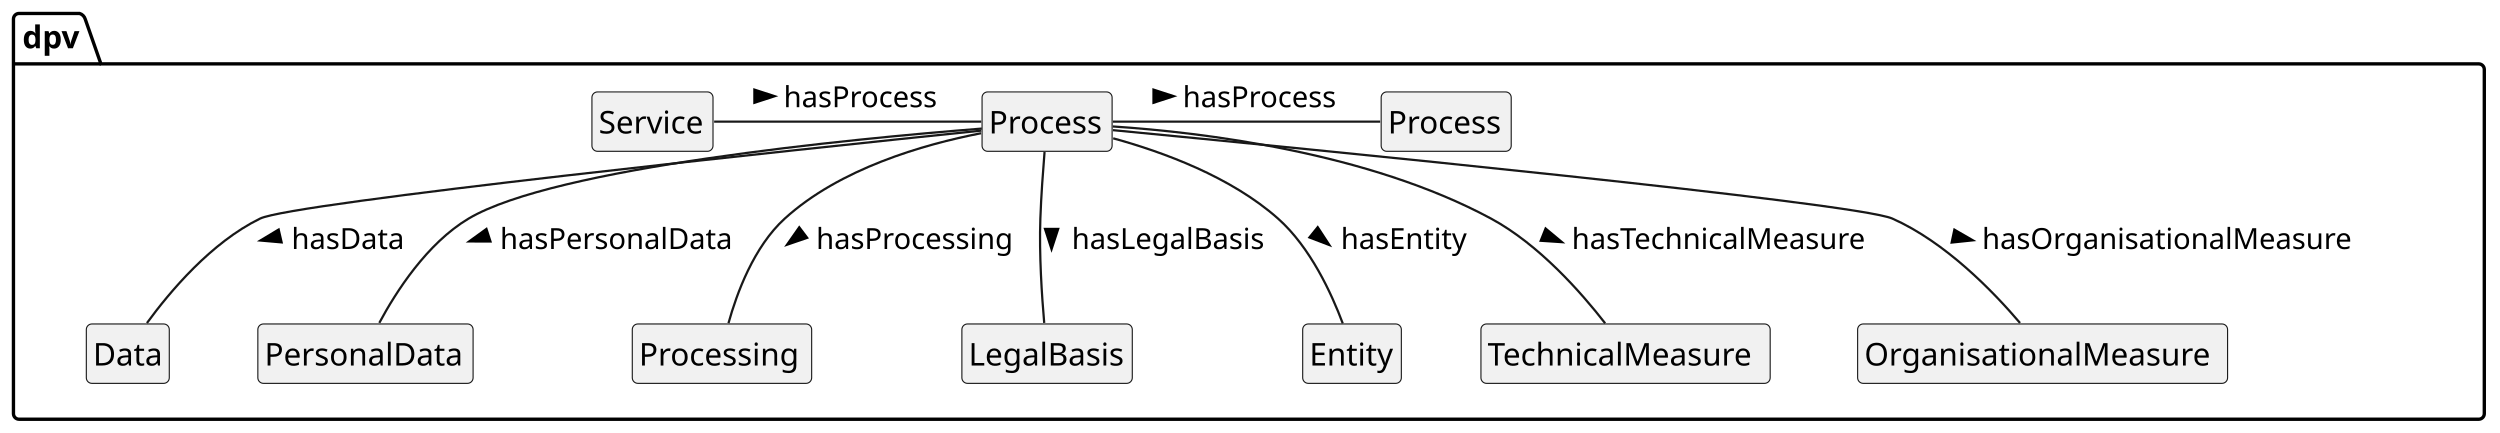
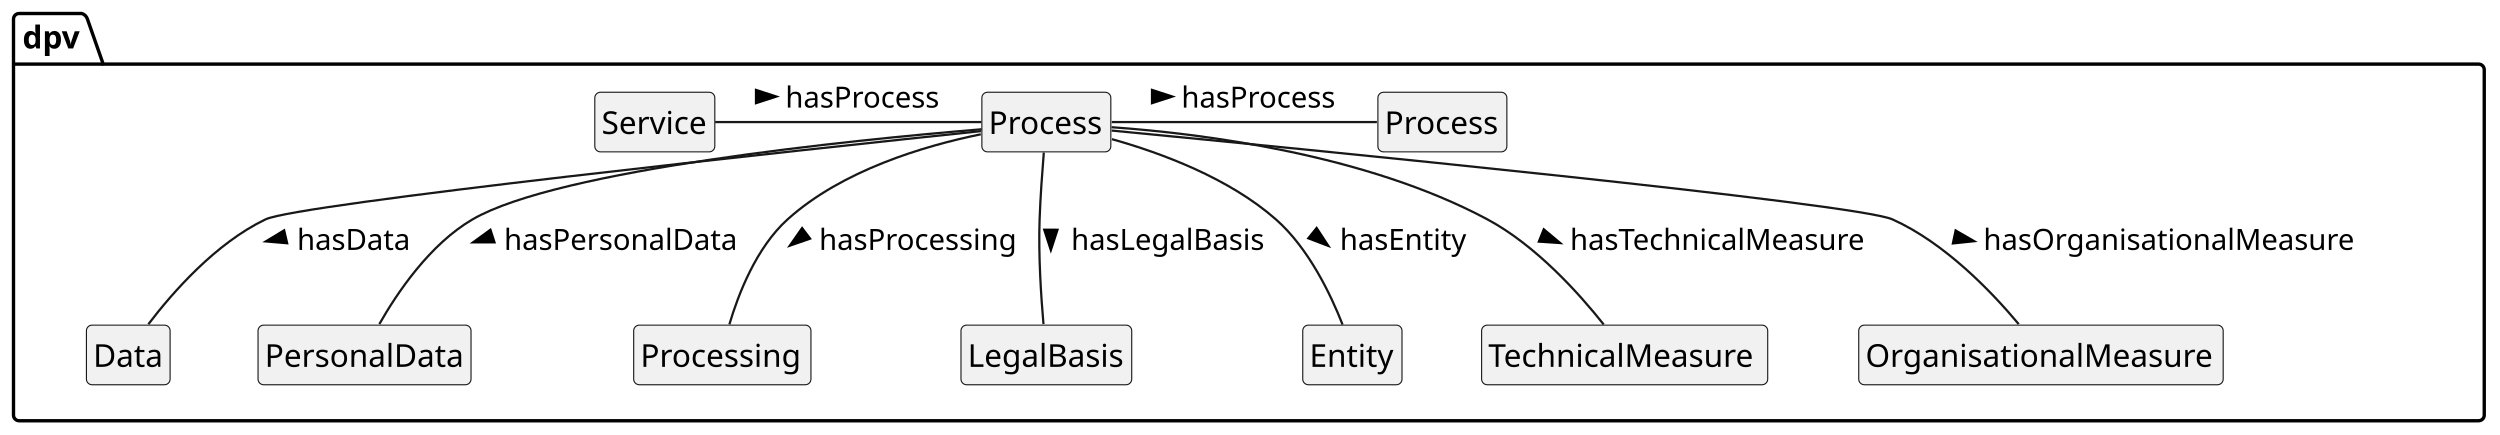
- <svg xmlns="http://www.w3.org/2000/svg" contentStyleType="text/css" height="193px" preserveAspectRatio="none" style="width:1115px;height:193px;background:#FFFFFF;" version="1.1" viewBox="0 0 1115 193" width="1115px" zoomAndPan="magnify">
+ <svg xmlns="http://www.w3.org/2000/svg" contentStyleType="text/css" data-diagram-type="CLASS" height="193px" preserveAspectRatio="none" style="width:1111px;height:193px;background:#FFFFFF;" version="1.1" viewBox="0 0 1111 193" width="1111px" zoomAndPan="magnify">
  <defs />
  <g>
    <g id="cluster_dpv">
-       <path d="M8.5,6 L35.5,6 A3.75,3.75 0 0 1 38,8.5 L45,28.488 L1105.5,28.488 A2.5,2.5 0 0 1 1108,30.988 L1108,184.48 A2.5,2.5 0 0 1 1105.5,186.98 L8.5,186.98 A2.5,2.5 0 0 1 6,184.48 L6,8.5 A2.5,2.5 0 0 1 8.5,6 " fill="none" style="stroke:#000000;stroke-width:1.5;" />
-       <line style="stroke:#000000;stroke-width:1.5;" x1="6" x2="45" y1="28.488" y2="28.488" />
-       <text fill="#000000" font-family="sans-serif" font-size="14" font-weight="bold" lengthAdjust="spacing" textLength="26" x="10" y="21.535">dpv</text>
+       <path d="M8.5,6 L36.358,6 A3.75,3.75 0 0 1 38.858,8.5 L45.858,28.488 L1101.5,28.488 A2.5,2.5 0 0 1 1104,30.988 L1104,184.48 A2.5,2.5 0 0 1 1101.5,186.98 L8.5,186.98 A2.5,2.5 0 0 1 6,184.48 L6,8.5 A2.5,2.5 0 0 1 8.5,6 " fill="transparent" style="stroke:#000000;stroke-width:1.5;" />
+       <line style="stroke:#000000;stroke-width:1.5;" x1="6" x2="45.858" y1="28.488" y2="28.488" />
+       <text fill="#000000" font-family="sans-serif" font-size="14" font-weight="bold" lengthAdjust="spacing" textLength="26.858" x="10" y="21.535">dpv</text>
    </g>
    <g id="elem_Process">
-       <rect codeLine="4" fill="#F1F1F1" height="26.488" id="Process" rx="2.5" ry="2.5" style="stroke:#181818;stroke-width:0.5;" width="58" x="438" y="41" />
-       <text fill="#000000" font-family="sans-serif" font-size="14" lengthAdjust="spacing" textLength="52" x="441" y="59.535">Process</text>
+       <rect codeLine="4" fill="#F1F1F1" height="26.488" id="Process" rx="2.5" ry="2.5" style="stroke:#181818;stroke-width:0.5;" width="57.31" x="436.34" y="41" />
+       <text fill="#000000" font-family="sans-serif" font-size="14" lengthAdjust="spacing" textLength="51.31" x="439.34" y="59.535">Process</text>
    </g>
    <g id="elem_Data">
-       <rect codeLine="5" fill="#F1F1F1" height="26.488" id="Data" rx="2.5" ry="2.5" style="stroke:#181818;stroke-width:0.5;" width="37" x="38.5" y="144.49" />
-       <text fill="#000000" font-family="sans-serif" font-size="14" lengthAdjust="spacing" textLength="31" x="41.5" y="163.025">Data</text>
+       <rect codeLine="5" fill="#F1F1F1" height="26.488" id="Data" rx="2.5" ry="2.5" style="stroke:#181818;stroke-width:0.5;" width="37.185" x="38.41" y="144.49" />
+       <text fill="#000000" font-family="sans-serif" font-size="14" lengthAdjust="spacing" textLength="31.186" x="41.41" y="163.025">Data</text>
    </g>
    <g id="elem_PersonalData">
-       <rect codeLine="6" fill="#F1F1F1" height="26.488" id="PersonalData" rx="2.5" ry="2.5" style="stroke:#181818;stroke-width:0.5;" width="96" x="115" y="144.49" />
-       <text fill="#000000" font-family="sans-serif" font-size="14" lengthAdjust="spacing" textLength="90" x="118" y="163.025">PersonalData</text>
+       <rect codeLine="6" fill="#F1F1F1" height="26.488" id="PersonalData" rx="2.5" ry="2.5" style="stroke:#181818;stroke-width:0.5;" width="94.655" x="114.67" y="144.49" />
+       <text fill="#000000" font-family="sans-serif" font-size="14" lengthAdjust="spacing" textLength="88.655" x="117.67" y="163.025">PersonalData</text>
    </g>
    <g id="elem_Processing">
-       <rect codeLine="7" fill="#F1F1F1" height="26.488" id="Processing" rx="2.5" ry="2.5" style="stroke:#181818;stroke-width:0.5;" width="80" x="282" y="144.49" />
-       <text fill="#000000" font-family="sans-serif" font-size="14" lengthAdjust="spacing" textLength="74" x="285" y="163.025">Processing</text>
+       <rect codeLine="7" fill="#F1F1F1" height="26.488" id="Processing" rx="2.5" ry="2.5" style="stroke:#181818;stroke-width:0.5;" width="78.775" x="281.61" y="144.49" />
+       <text fill="#000000" font-family="sans-serif" font-size="14" lengthAdjust="spacing" textLength="72.775" x="284.61" y="163.025">Processing</text>
    </g>
    <g id="elem_LegalBasis">
-       <rect codeLine="8" fill="#F1F1F1" height="26.488" id="LegalBasis" rx="2.5" ry="2.5" style="stroke:#181818;stroke-width:0.5;" width="76" x="429" y="144.49" />
-       <text fill="#000000" font-family="sans-serif" font-size="14" lengthAdjust="spacing" textLength="70" x="432" y="163.025">LegalBasis</text>
+       <rect codeLine="8" fill="#F1F1F1" height="26.488" id="LegalBasis" rx="2.5" ry="2.5" style="stroke:#181818;stroke-width:0.5;" width="75.877" x="427.06" y="144.49" />
+       <text fill="#000000" font-family="sans-serif" font-size="14" lengthAdjust="spacing" textLength="69.877" x="430.06" y="163.025">LegalBasis</text>
    </g>
    <g id="elem_Entity">
-       <rect codeLine="9" fill="#F1F1F1" height="26.488" id="Entity" rx="2.5" ry="2.5" style="stroke:#181818;stroke-width:0.5;" width="44" x="581" y="144.49" />
-       <text fill="#000000" font-family="sans-serif" font-size="14" lengthAdjust="spacing" textLength="38" x="584" y="163.025">Entity</text>
+       <rect codeLine="9" fill="#F1F1F1" height="26.488" id="Entity" rx="2.5" ry="2.5" style="stroke:#181818;stroke-width:0.5;" width="44.11" x="578.94" y="144.49" />
+       <text fill="#000000" font-family="sans-serif" font-size="14" lengthAdjust="spacing" textLength="38.11" x="581.94" y="163.025">Entity</text>
    </g>
    <g id="elem_TechnicalMeasure">
-       <rect codeLine="10" fill="#F1F1F1" height="26.488" id="TechnicalMeasure" rx="2.5" ry="2.5" style="stroke:#181818;stroke-width:0.5;" width="129" x="660.5" y="144.49" />
-       <text fill="#000000" font-family="sans-serif" font-size="14" lengthAdjust="spacing" textLength="123" x="663.5" y="163.025">TechnicalMeasure</text>
+       <rect codeLine="10" fill="#F1F1F1" height="26.488" id="TechnicalMeasure" rx="2.5" ry="2.5" style="stroke:#181818;stroke-width:0.5;" width="127.14" x="658.43" y="144.49" />
+       <text fill="#000000" font-family="sans-serif" font-size="14" lengthAdjust="spacing" textLength="121.14" x="661.43" y="163.025">TechnicalMeasure</text>
    </g>
    <g id="elem_OrganisationalMeasure">
-       <rect codeLine="11" fill="#F1F1F1" height="26.488" id="OrganisationalMeasure" rx="2.5" ry="2.5" style="stroke:#181818;stroke-width:0.5;" width="165" x="828.5" y="144.49" />
-       <text fill="#000000" font-family="sans-serif" font-size="14" lengthAdjust="spacing" textLength="159" x="831.5" y="163.025">OrganisationalMeasure</text>
+       <rect codeLine="11" fill="#F1F1F1" height="26.488" id="OrganisationalMeasure" rx="2.5" ry="2.5" style="stroke:#181818;stroke-width:0.5;" width="161.962" x="826.02" y="144.49" />
+       <text fill="#000000" font-family="sans-serif" font-size="14" lengthAdjust="spacing" textLength="155.962" x="829.02" y="163.025">OrganisationalMeasure</text>
    </g>
    <g id="elem_Process2">
-       <rect codeLine="12" fill="#F1F1F1" height="26.488" id="Process2" rx="2.5" ry="2.5" style="stroke:#181818;stroke-width:0.5;" width="58" x="616" y="41" />
-       <text fill="#000000" font-family="sans-serif" font-size="14" lengthAdjust="spacing" textLength="52" x="619" y="59.535">Process</text>
+       <rect codeLine="12" fill="#F1F1F1" height="26.488" id="Process2" rx="2.5" ry="2.5" style="stroke:#181818;stroke-width:0.5;" width="57.31" x="612.34" y="41" />
+       <text fill="#000000" font-family="sans-serif" font-size="14" lengthAdjust="spacing" textLength="51.31" x="615.34" y="59.535">Process</text>
    </g>
    <g id="elem_Service">
-       <rect codeLine="13" fill="#F1F1F1" height="26.488" id="Service" rx="2.5" ry="2.5" style="stroke:#181818;stroke-width:0.5;" width="54" x="264" y="41" />
-       <text fill="#000000" font-family="sans-serif" font-size="14" lengthAdjust="spacing" textLength="48" x="267" y="59.535">Service</text>
+       <rect codeLine="13" fill="#F1F1F1" height="26.488" id="Service" rx="2.5" ry="2.5" style="stroke:#181818;stroke-width:0.5;" width="53.332" x="264.33" y="41" />
+       <text fill="#000000" font-family="sans-serif" font-size="14" lengthAdjust="spacing" textLength="47.332" x="267.33" y="59.535">Service</text>
    </g>
    <g id="link_Process_Data">
-       <path codeLine="16" d="M437.6,58.26 C355.78,66.7 130.43,90.46 116,97.49 C94.21,108.11 75.74,130.09 65.53,144.08 " fill="none" id="Process-Data" style="stroke:#181818;stroke-width:1.0;" />
-       <polygon fill="#000000" points="116.128,107.269,125.602,108.1,124.281,102.372,116.128,107.269" style="stroke:#000000;stroke-width:1.0;" />
-       <text fill="#000000" font-family="sans-serif" font-size="13" lengthAdjust="spacing" textLength="51" x="130" y="111.058">hasData</text>
+       <path codeLine="16" d="M435.94,58.27 C355.07,66.77 132.32,90.64 118,97.49 C95.76,108.13 76.58,130.1 65.93,144.09 " fill="transparent" id="Process-Data" style="stroke:#181818;stroke-width:1;" />
+       <polygon fill="#000000" points="118.129,107.275,127.605,108.094,126.276,102.368,118.129,107.275" style="stroke:#000000;stroke-width:1;" />
+       <text fill="#000000" font-family="sans-serif" font-size="13" lengthAdjust="spacing" textLength="50.832" x="132" y="111.058">hasData</text>
    </g>
    <g id="link_Process_PersonalData">
-       <path codeLine="17" d="M437.88,57.34 C378.82,62.01 247.33,74.7 209,97.49 C190.42,108.54 176.59,130.17 169.17,144.01 " fill="none" id="Process-PersonalData" style="stroke:#181818;stroke-width:1.0;" />
-       <polygon fill="#000000" points="209.241,107.68,218.752,107.701,216.948,102.106,209.241,107.68" style="stroke:#000000;stroke-width:1.0;" />
-       <text fill="#000000" font-family="sans-serif" font-size="13" lengthAdjust="spacing" textLength="104" x="223" y="111.058">hasPersonalData</text>
+       <path codeLine="17" d="M436.25,57.44 C377.95,62.29 248.11,75.32 210,97.49 C191.01,108.54 176.46,130.17 168.58,144.02 " fill="transparent" id="Process-PersonalData" style="stroke:#181818;stroke-width:1;" />
+       <polygon fill="#000000" points="210.243,107.684,219.753,107.697,217.944,102.104,210.243,107.684" style="stroke:#000000;stroke-width:1;" />
+       <text fill="#000000" font-family="sans-serif" font-size="13" lengthAdjust="spacing" textLength="104.197" x="224" y="111.058">hasPersonalData</text>
    </g>
    <g id="link_Process_Processing">
-       <path codeLine="18" d="M437.55,59.42 C411.71,64.45 374.53,75.19 350,97.49 C336.2,110.04 328.59,130.83 324.9,144.14 " fill="none" id="Process-Processing" style="stroke:#181818;stroke-width:1.0;" />
-       <polygon fill="#000000" points="351.004,109.15,359.999,106.063,356.466,101.365,351.004,109.15" style="stroke:#000000;stroke-width:1.0;" />
-       <text fill="#000000" font-family="sans-serif" font-size="13" lengthAdjust="spacing" textLength="90" x="364" y="111.058">hasProcessing</text>
+       <path codeLine="18" d="M435.87,59.68 C410.52,64.87 374.17,75.7 350,97.49 C336.05,110.07 328.07,130.85 324.14,144.15 " fill="transparent" id="Process-Processing" style="stroke:#181818;stroke-width:1;" />
+       <polygon fill="#000000" points="351.012,109.161,359.999,106.05,356.454,101.362,351.012,109.161" style="stroke:#000000;stroke-width:1;" />
+       <text fill="#000000" font-family="sans-serif" font-size="13" lengthAdjust="spacing" textLength="89.451" x="364" y="111.058">hasProcessing</text>
    </g>
    <g id="link_Process_LegalBasis">
-       <path codeLine="19" d="M465.87,67.8 C465.18,76.2 464.35,87.5 464,97.49 C463.43,113.55 464.67,132.03 465.72,144.03 " fill="none" id="Process-LegalBasis" style="stroke:#181818;stroke-width:1.0;" />
-       <polygon fill="#000000" points="468.99,111.145,471.947,102.106,466.069,102.094,468.99,111.145" style="stroke:#000000;stroke-width:1.0;" />
-       <text fill="#000000" font-family="sans-serif" font-size="13" lengthAdjust="spacing" textLength="87" x="478" y="111.058">hasLegalBasis</text>
+       <path codeLine="19" d="M463.87,67.8 C463.18,76.2 462.35,87.5 462,97.49 C461.43,113.55 462.67,132.03 463.72,144.03 " fill="transparent" id="Process-LegalBasis" style="stroke:#181818;stroke-width:1;" />
+       <polygon fill="#000000" points="466.99,111.145,469.947,102.106,464.069,102.094,466.99,111.145" style="stroke:#000000;stroke-width:1;" />
+       <text fill="#000000" font-family="sans-serif" font-size="13" lengthAdjust="spacing" textLength="86.76" x="476" y="111.058">hasLegalBasis</text>
    </g>
    <g id="link_Process_Entity">
-       <path codeLine="20" d="M496.48,61.69 C518.78,67.81 549.04,78.89 570,97.49 C584.44,110.31 593.92,131.02 598.87,144.25 " fill="none" id="Process-Entity" style="stroke:#181818;stroke-width:1.0;" />
-       <polygon fill="#000000" points="592.892,109.284,587.696,101.318,584.006,105.894,592.892,109.284" style="stroke:#000000;stroke-width:1.0;" />
-       <text fill="#000000" font-family="sans-serif" font-size="13" lengthAdjust="spacing" textLength="58" x="598" y="111.058">hasEntity</text>
+       <path codeLine="20" d="M494.13,61.84 C516.18,68.03 546.13,79.14 567,97.49 C581.61,110.33 591.45,131.04 596.64,144.26 " fill="transparent" id="Process-Entity" style="stroke:#181818;stroke-width:1;" />
+       <polygon fill="#000000" points="590.317,109.278,585.109,101.32,581.426,105.901,590.317,109.278" style="stroke:#000000;stroke-width:1;" />
+       <text fill="#000000" font-family="sans-serif" font-size="13" lengthAdjust="spacing" textLength="57.262" x="595.42" y="111.058">hasEntity</text>
    </g>
    <g id="link_Process_TechnicalMeasure">
-       <path codeLine="21" d="M496.29,56.4 C536.55,59.07 610.24,67.96 665,97.49 C686.39,109.03 705.27,130.51 715.9,144.19 " fill="none" id="Process-TechnicalMeasure" style="stroke:#181818;stroke-width:1.0;" />
-       <polygon fill="#000000" points="696.643,108.001,689.335,101.915,687.153,107.373,696.643,108.001" style="stroke:#000000;stroke-width:1.0;" />
-       <text fill="#000000" font-family="sans-serif" font-size="13" lengthAdjust="spacing" textLength="134" x="701" y="111.058">hasTechnicalMeasure</text>
+       <path codeLine="21" d="M493.96,56.53 C533.78,59.35 606.68,68.41 661,97.49 C682.61,109.06 701.84,130.53 712.69,144.21 " fill="transparent" id="Process-TechnicalMeasure" style="stroke:#181818;stroke-width:1;" />
+       <polygon fill="#000000" points="693.351,108.006,686.049,101.912,683.862,107.368,693.351,108.006" style="stroke:#000000;stroke-width:1;" />
+       <text fill="#000000" font-family="sans-serif" font-size="13" lengthAdjust="spacing" textLength="134.361" x="697.71" y="111.058">hasTechnicalMeasure</text>
    </g>
    <g id="link_Process_OrganisationalMeasure">
-       <path codeLine="22" d="M496.38,58.05 C582.31,66.32 828.12,90.44 844,97.49 C867.7,108.01 888.99,130.02 900.93,144.05 " fill="none" id="Process-OrganisationalMeasure" style="stroke:#181818;stroke-width:1.0;" />
-       <polygon fill="#000000" points="879.891,107.185,871.654,102.43,870.432,108.179,879.891,107.185" style="stroke:#000000;stroke-width:1.0;" />
-       <text fill="#000000" font-family="sans-serif" font-size="13" lengthAdjust="spacing" textLength="166" x="884" y="111.058">hasOrganisationalMeasure</text>
+       <path codeLine="22" d="M494,58.02 C579.43,66.24 825.17,90.39 841,97.49 C864.46,108.02 885.4,130.02 897.12,144.05 " fill="transparent" id="Process-OrganisationalMeasure" style="stroke:#181818;stroke-width:1;" />
+       <polygon fill="#000000" points="877.32,107.189,869.087,102.427,867.861,108.175,877.32,107.189" style="stroke:#000000;stroke-width:1;" />
+       <text fill="#000000" font-family="sans-serif" font-size="13" lengthAdjust="spacing" textLength="166.696" x="881.43" y="111.058">hasOrganisationalMeasure</text>
    </g>
    <g id="link_Process_Process2">
-       <path codeLine="24" d="M496.39,54.25 C529.37,54.25 582.56,54.25 615.56,54.25 " fill="none" id="Process-Process2" style="stroke:#181818;stroke-width:1.0;" />
-       <polygon fill="#000000" points="523.5,42.905,514.455,39.966,514.455,45.844,523.5,42.905" style="stroke:#000000;stroke-width:1.0;" />
-       <text fill="#000000" font-family="sans-serif" font-size="13" lengthAdjust="spacing" textLength="70" x="527.5" y="47.818">hasProcess</text>
+       <path codeLine="24" d="M494.06,54.25 C526.67,54.25 579.27,54.25 611.89,54.25 " fill="transparent" id="Process-Process2" style="stroke:#181818;stroke-width:1;" />
+       <polygon fill="#000000" points="521,42.905,511.955,39.966,511.955,45.844,521,42.905" style="stroke:#000000;stroke-width:1;" />
+       <text fill="#000000" font-family="sans-serif" font-size="13" lengthAdjust="spacing" textLength="69.519" x="525" y="47.818">hasProcess</text>
    </g>
    <g id="link_Service_Process">
-       <path codeLine="25" d="M318.5,54.25 C350.89,54.25 404.47,54.25 437.64,54.25 " fill="none" id="Service-Process" style="stroke:#181818;stroke-width:1.0;" />
-       <polygon fill="#000000" points="345.5,42.905,336.455,39.966,336.455,45.844,345.5,42.905" style="stroke:#000000;stroke-width:1.0;" />
-       <text fill="#000000" font-family="sans-serif" font-size="13" lengthAdjust="spacing" textLength="70" x="349.5" y="47.818">hasProcess</text>
+       <path codeLine="25" d="M317.81,54.25 C349.84,54.25 403.22,54.25 436.13,54.25 " fill="transparent" id="Service-Process" style="stroke:#181818;stroke-width:1;" />
+       <polygon fill="#000000" points="345.01,42.905,335.965,39.966,335.965,45.844,345.01,42.905" style="stroke:#000000;stroke-width:1;" />
+       <text fill="#000000" font-family="sans-serif" font-size="13" lengthAdjust="spacing" textLength="69.519" x="349.01" y="47.818">hasProcess</text>
    </g>
  </g>
</svg>
